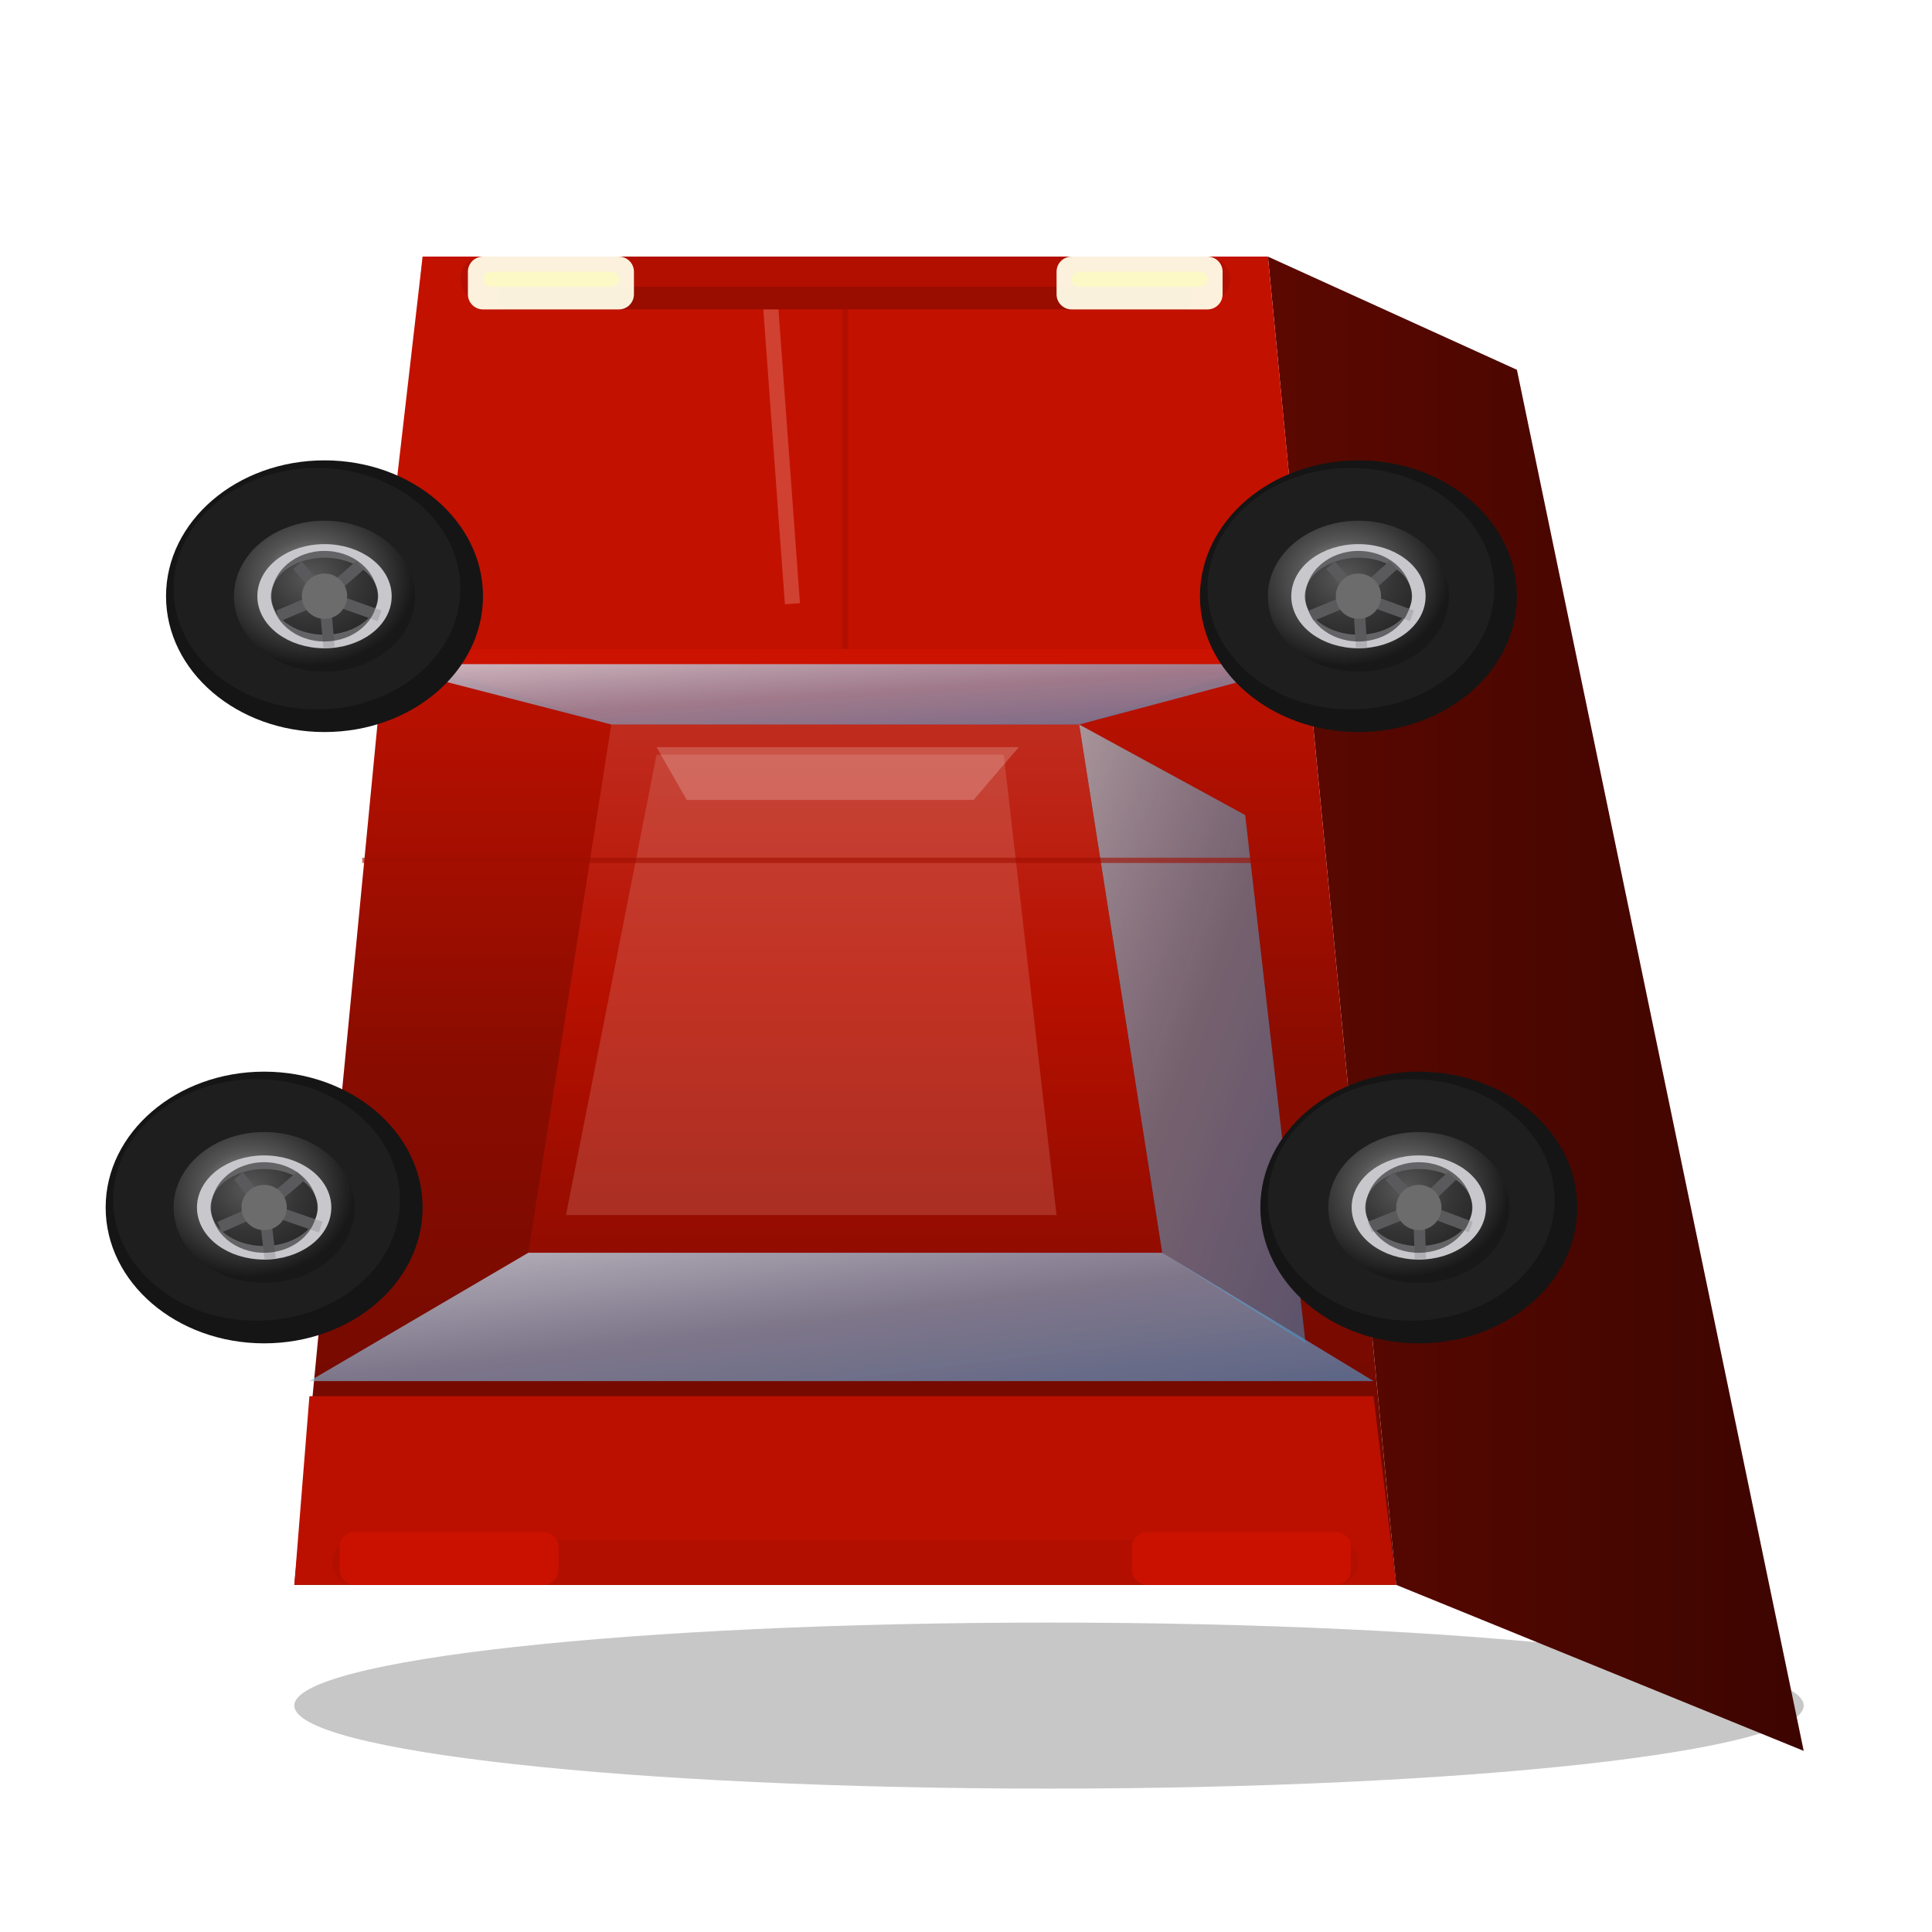
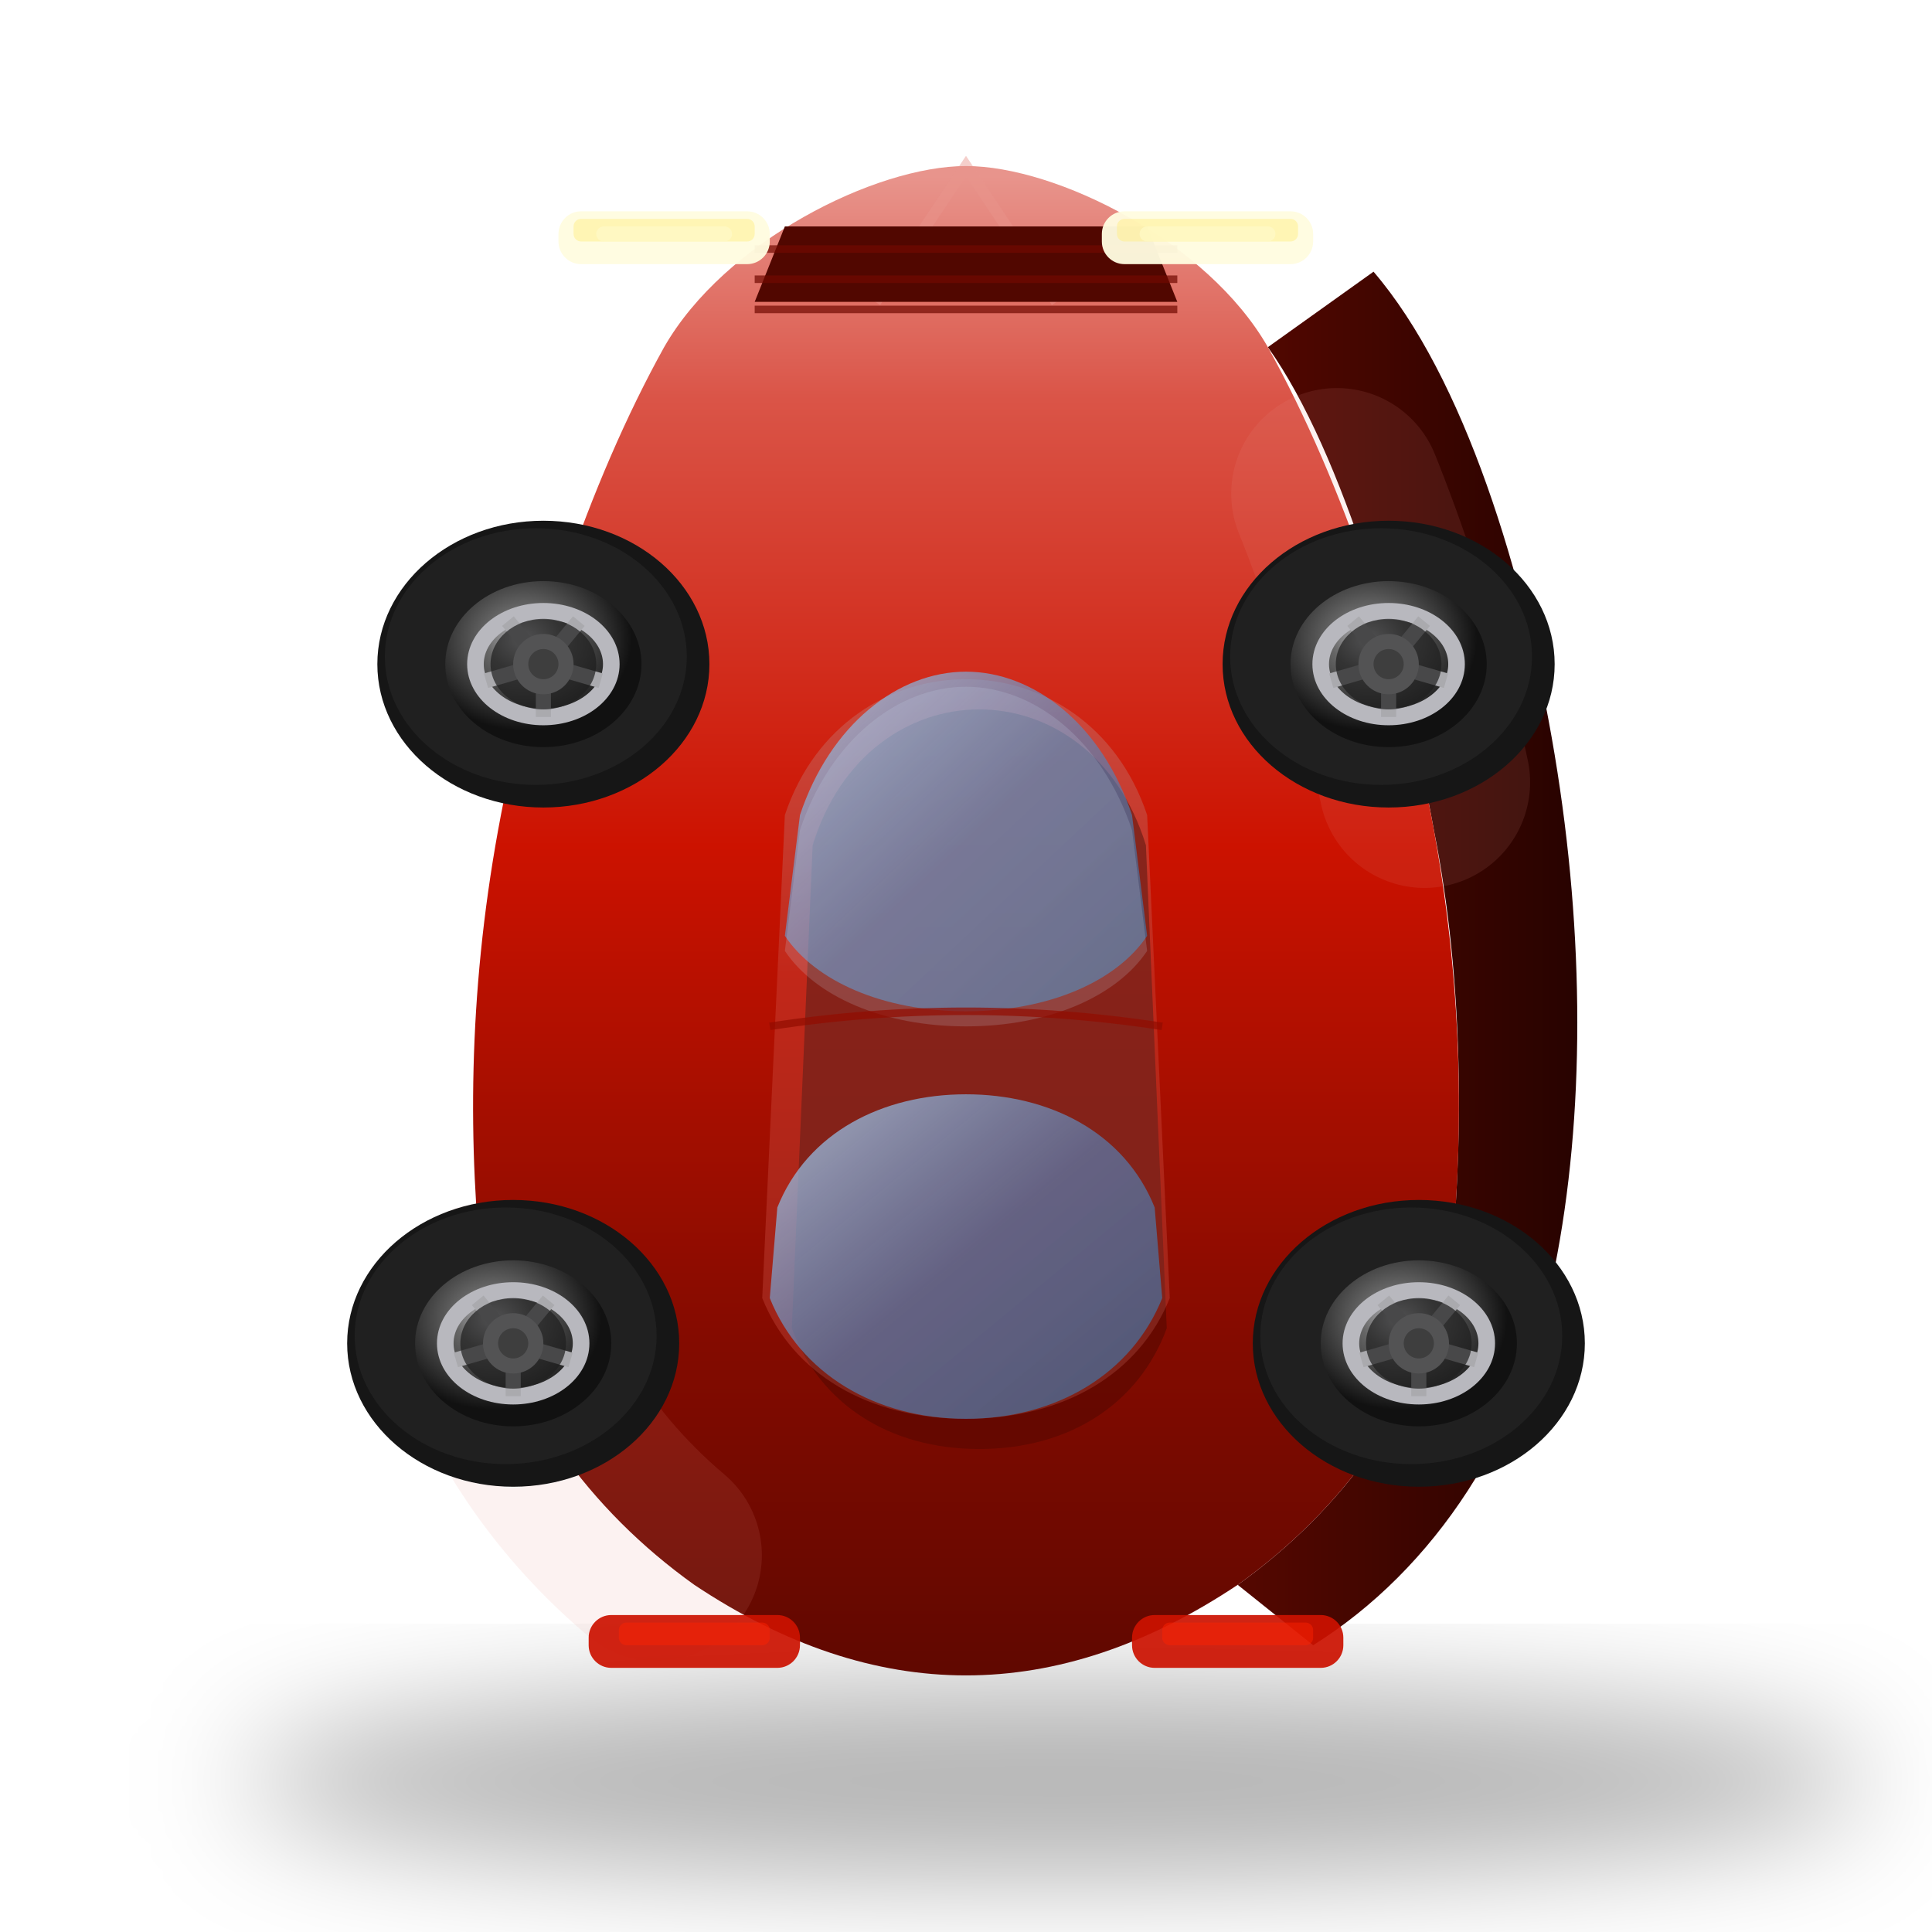
<svg xmlns="http://www.w3.org/2000/svg" viewBox="0 0 256 256">
  <defs>
    <linearGradient id="pgferrari488" x1="0" y1="0" x2="0" y2="1">
-       <stop offset="0%" stop-color="rgb(230,141,132)" />
-       <stop offset="22%" stop-color="rgb(204,18,0)" />
-       <stop offset="60%" stop-color="rgb(138,12,0)" />
-       <stop offset="100%" stop-color="rgb(106,9,0)" />
+       <stop offset="0%" stop-color="rgb(232,148,140)" />
+       <stop offset="15%" stop-color="rgb(218,84,71)" />
+       <stop offset="45%" stop-color="rgb(204,18,0)" />
+       <stop offset="78%" stop-color="rgb(132,11,0)" />
+       <stop offset="100%" stop-color="rgb(97,8,0)" />
    </linearGradient>
    <linearGradient id="spferrari488" x1="0" y1="0" x2="1" y2="0">
-       <stop offset="0%" stop-color="rgb(91,8,0)" />
-       <stop offset="100%" stop-color="rgb(61,5,0)" />
+       <stop offset="0%" stop-color="rgb(85,7,0)" />
+       <stop offset="60%" stop-color="rgb(57,5,0)" />
+       <stop offset="100%" stop-color="rgb(40,3,0)" />
    </linearGradient>
    <linearGradient id="rgferrari488" x1="0" y1="0" x2="0" y2="1">
-       <stop offset="0%" stop-color="rgb(191,44,30)" />
-       <stop offset="50%" stop-color="rgb(183,16,0)" />
-       <stop offset="100%" stop-color="rgb(146,12,0)" />
+       <stop offset="0%" stop-color="rgb(200,63,51)" />
+       <stop offset="40%" stop-color="rgb(187,16,0)" />
+       <stop offset="100%" stop-color="rgb(130,11,0)" />
    </linearGradient>
    <linearGradient id="glferrari488" x1="0" y1="0" x2="1" y2="1">
-       <stop offset="0%" stop-color="rgba(210,240,255,0.75)" />
-       <stop offset="50%" stop-color="rgba(130,190,230,0.60)" />
-       <stop offset="100%" stop-color="rgba(80,140,190,0.70)" />
+       <stop offset="0%" stop-color="rgba(176,203,230,0.82)" />
+       <stop offset="50%" stop-color="rgba(80,140,200,0.60)" />
+       <stop offset="100%" stop-color="rgba(60,105,150,0.72)" />
    </linearGradient>
-     <radialGradient id="wgferrari488" cx="42%" cy="38%" r="58%">
-       <stop offset="0%" stop-color="#aaa" />
-       <stop offset="45%" stop-color="#555" />
-       <stop offset="100%" stop-color="#181818" />
+     <radialGradient id="wgferrari488" cx="40%" cy="35%" r="55%">
+       <stop offset="0%" stop-color="#c8c8cc" />
+       <stop offset="35%" stop-color="#666" />
+       <stop offset="100%" stop-color="#111" />
    </radialGradient>
+     <filter id="sfferrari488" x="-30%" y="-30%" width="160%" height="160%">
+       <feGaussianBlur stdDeviation="8" />
+     </filter>
  </defs>
-   <ellipse cx="139" cy="226" rx="100" ry="11" fill="rgba(0,0,0,0.22)" />
-   <polygon points="168,34 201,49 239,232 185,210" fill="url(#spferrari488)" />
-   <polygon points="56,34 168,34 185,210 39,210" fill="url(#pgferrari488)" />
-   <polygon points="56,34 168,34 173,86 50,86" fill="rgb(195,17,0)" />
-   <line x1="102" y1="39" x2="105" y2="80" stroke="rgb(230,141,132)" stroke-width="2" opacity="0.38" />
-   <line x1="112" y1="34" x2="112" y2="86" stroke="rgb(163,14,0)" stroke-width="0.8" opacity="0.55" />
-   <polygon points="41,185 182,185 185,210 39,210" fill="rgb(187,16,0)" />
-   <polygon points="50,86 173,86 143,96 81,96" fill="rgb(204,18,0)" />
-   <polygon points="81,96 143,96 154,166 70,166" fill="url(#rgferrari488)" />
-   <polygon points="143,96 165,108 173,178 154,166" fill="rgb(106,9,0)" />
-   <polygon points="87,100 133,100 140,161 75,161" fill="rgb(219,135,127)" opacity="0.28" />
-   <polygon points="81,96 143,96 173,88 50,88" fill="url(#glferrari488)" />
-   <polygon points="87,99 135,99 129,106 91,106" fill="rgba(255,255,255,0.20)" />
-   <polygon points="70,166 154,166 182,183 41,183" fill="url(#glferrari488)" />
-   <polygon points="143,96 165,108 173,178 154,166" fill="url(#glferrari488)" opacity="0.80" />
-   <line x1="48" y1="114" x2="175" y2="114" stroke="rgb(159,14,0)" stroke-width="0.7" opacity="0.6" />
-   <rect x="61" y="34" width="102" height="6" rx="3" fill="rgb(179,15,0)" />
-   <rect x="66" y="38" width="92" height="3" rx="1" fill="rgb(153,13,0)" />
-   <rect x="44" y="204" width="136" height="6" rx="3" fill="rgb(179,15,0)" />
-   <rect x="62" y="34" width="22" height="7" rx="2" fill="#fffce8" opacity="0.95" />
-   <rect x="140" y="34" width="22" height="7" rx="2" fill="#fffce8" opacity="0.95" />
-   <rect x="64" y="36" width="18" height="2" rx="1" fill="rgba(255,255,180,0.55)" />
-   <rect x="142" y="36" width="18" height="2" rx="1" fill="rgba(255,255,180,0.55)" />
-   <rect x="45" y="203" width="29" height="7" rx="2" fill="#cc1100" opacity="0.92" />
-   <rect x="150" y="203" width="29" height="7" rx="2" fill="#cc1100" opacity="0.92" />
-   <ellipse cx="43" cy="79" rx="21" ry="18" fill="#151515" />
-   <ellipse cx="42" cy="78" rx="19" ry="16" fill="#333" opacity="0.30" />
-   <ellipse cx="43" cy="79" rx="12" ry="10" fill="url(#wgferrari488)" />
-   <ellipse cx="43" cy="79" rx="8" ry="6" fill="none" stroke="#c8c8cc" stroke-width="1.8" />
-   <line x1="43" y1="79" x2="50.3" y2="81.6" stroke="#b0b0b4" stroke-width="1.5" />
-   <line x1="43" y1="79" x2="43.6" y2="85.8" stroke="#b0b0b4" stroke-width="1.5" />
-   <line x1="43" y1="79" x2="36.9" y2="81.6" stroke="#b0b0b4" stroke-width="1.5" />
-   <line x1="43" y1="79" x2="39.4" y2="74.9" stroke="#b0b0b4" stroke-width="1.5" />
-   <line x1="43" y1="79" x2="47.7" y2="74.9" stroke="#b0b0b4" stroke-width="1.5" />
-   <circle cx="43" cy="79" r="3" fill="#ddd" />
-   <ellipse cx="43" cy="79" rx="7" ry="6" fill="#222" opacity="0.6" />
-   <ellipse cx="180" cy="79" rx="21" ry="18" fill="#151515" />
-   <ellipse cx="179" cy="78" rx="19" ry="16" fill="#333" opacity="0.30" />
-   <ellipse cx="180" cy="79" rx="12" ry="10" fill="url(#wgferrari488)" />
-   <ellipse cx="180" cy="79" rx="8" ry="6" fill="none" stroke="#c8c8cc" stroke-width="1.8" />
-   <line x1="180" y1="79" x2="187.1" y2="81.6" stroke="#b0b0b4" stroke-width="1.5" />
-   <line x1="180" y1="79" x2="180.4" y2="85.8" stroke="#b0b0b4" stroke-width="1.5" />
-   <line x1="180" y1="79" x2="173.7" y2="81.6" stroke="#b0b0b4" stroke-width="1.5" />
-   <line x1="180" y1="79" x2="176.3" y2="74.9" stroke="#b0b0b4" stroke-width="1.5" />
-   <line x1="180" y1="79" x2="184.6" y2="74.9" stroke="#b0b0b4" stroke-width="1.5" />
-   <circle cx="180" cy="79" r="3" fill="#ddd" />
-   <ellipse cx="180" cy="79" rx="7" ry="6" fill="#222" opacity="0.6" />
-   <ellipse cx="35" cy="160" rx="21" ry="18" fill="#151515" />
-   <ellipse cx="34" cy="159" rx="19" ry="16" fill="#333" opacity="0.30" />
-   <ellipse cx="35" cy="160" rx="12" ry="10" fill="url(#wgferrari488)" />
-   <ellipse cx="35" cy="160" rx="8" ry="6" fill="none" stroke="#c8c8cc" stroke-width="1.8" />
-   <line x1="35" y1="160" x2="42.5" y2="162.6" stroke="#b0b0b4" stroke-width="1.5" />
-   <line x1="35" y1="160" x2="35.8" y2="166.8" stroke="#b0b0b4" stroke-width="1.5" />
-   <line x1="35" y1="160" x2="29.1" y2="162.6" stroke="#b0b0b4" stroke-width="1.5" />
-   <line x1="35" y1="160" x2="31.6" y2="155.8" stroke="#b0b0b4" stroke-width="1.5" />
-   <line x1="35" y1="160" x2="39.9" y2="155.8" stroke="#b0b0b4" stroke-width="1.5" />
-   <circle cx="35" cy="160" r="3" fill="#ddd" />
-   <ellipse cx="35" cy="160" rx="7" ry="6" fill="#222" opacity="0.6" />
-   <ellipse cx="188" cy="160" rx="21" ry="18" fill="#151515" />
-   <ellipse cx="187" cy="159" rx="19" ry="16" fill="#333" opacity="0.30" />
-   <ellipse cx="188" cy="160" rx="12" ry="10" fill="url(#wgferrari488)" />
-   <ellipse cx="188" cy="160" rx="8" ry="6" fill="none" stroke="#c8c8cc" stroke-width="1.8" />
-   <line x1="188" y1="160" x2="194.9" y2="162.6" stroke="#b0b0b4" stroke-width="1.5" />
-   <line x1="188" y1="160" x2="188.2" y2="166.8" stroke="#b0b0b4" stroke-width="1.5" />
-   <line x1="188" y1="160" x2="181.5" y2="162.6" stroke="#b0b0b4" stroke-width="1.5" />
-   <line x1="188" y1="160" x2="184.1" y2="155.8" stroke="#b0b0b4" stroke-width="1.5" />
-   <line x1="188" y1="160" x2="192.4" y2="155.8" stroke="#b0b0b4" stroke-width="1.5" />
-   <circle cx="188" cy="160" r="3" fill="#ddd" />
-   <ellipse cx="188" cy="160" rx="7" ry="6" fill="#222" opacity="0.6" />
+   <ellipse cx="140" cy="236" rx="108" ry="13" fill="rgba(0,0,0,0.30)" filter="url(#sfferrari488)" />
+   <path d="M168,46 C178,60 186,88 190,110 C194,130 194,152 192,170 C188,186 178,200 164,210 L174,218 C190,208 202,190 206,168 C210,148 210,124 206,100 C202,76 194,50 182,36Z" fill="url(#spferrari488)" />
+   <path d="M128,22 C116,22 96,32 88,46 C78,64 70,88 66,110 C62,132 62,152 64,170 C68,186 78,200 92,210 C104,218 116,222 128,222 C140,222 152,218 164,210 C178,200 188,186 192,170 C194,152 194,132 190,110 C186,88 178,64 168,46 C160,32 140,22 128,22Z" fill="url(#pgferrari488)" />
+   <path d="M116,40 L128,22 L140,40" stroke="rgb(232,148,140)" stroke-width="1.5" fill="none" opacity="0.45" />
+   <path d="M128,22 C116,22 96,32 88,46 C78,64 70,88 66,110 C62,132 62,152 64,170 C68,186 78,200 92,210 C104,218 116,222 128,222 C140,222 152,218 164,210 C178,200 188,186 192,170 C194,152 194,132 190,110 C186,88 178,64 168,46 C160,32 140,22 128,22Z" fill="none" stroke="rgb(232,148,140)" stroke-width="28" stroke-dasharray="40 200" stroke-dashoffset="60" opacity="0.12" stroke-linecap="round" />
+   <path d="M104,30 L152,30 L156,40 L100,40Z" fill="rgb(81,7,0)" rx="2" />
+   <line x1="100" y1="33" x2="156" y2="33" stroke="rgb(112,9,0)" stroke-width="1" opacity="0.7" />
+   <line x1="100" y1="37" x2="156" y2="37" stroke="rgb(112,9,0)" stroke-width="1" opacity="0.7" />
+   <line x1="100" y1="41" x2="156" y2="41" stroke="rgb(112,9,0)" stroke-width="1" opacity="0.7" />
+   <path d="M104,108 C108,96 118,90 128,90 C138,90 148,96 152,108 L155,172 C151,182 141,188 128,188 C115,188 105,182 101,172Z" fill="url(#rgferrari488)" />
+   <path d="M104,108 C108,96 118,90 128,90 C138,90 148,96 152,108 L155,172 C151,182 141,188 128,188 C115,188 105,182 101,172Z" fill="rgb(97,8,0)" transform="translate(12,4) scale(0.92,1)" opacity="0.85" />
+   <path d="M104,108 C108,96 118,90 128,90 C138,90 148,96 152,108 L155,172 C151,182 141,188 128,188 C115,188 105,182 101,172Z" fill="rgb(217,123,114)" opacity="0.22" />
+   <path d="M106,108 C110,96 119,89 128,89 C137,89 146,96 150,108 L152,124 C148,130 139,134 128,134 C117,134 108,130 104,124Z" fill="url(#glferrari488)" />
+   <path d="M106,108 C110,96 119,89 128,89 C137,89 146,96 150,108 L152,124 C148,130 139,134 128,134 C117,134 108,130 104,124Z" fill="rgba(202,220,238,0.18)" transform="translate(0,2)" />
+   <path d="M103,160 C107,150 117,145 128,145 C139,145 149,150 153,160 L154,172 C150,182 140,188 128,188 C116,188 106,182 102,172Z" fill="url(#glferrari488)" />
+   <path d="M102,136 Q128,132 154,136" stroke="rgb(146,12,0)" stroke-width="1" fill="none" opacity="0.7" />
+   <rect x="74" y="28" width="28" height="7" rx="3" fill="#fffce0" opacity="0.96" />
+   <rect x="76" y="29" width="24" height="3" rx="1" fill="#ffee88" opacity="0.5" />
+   <rect x="79" y="30" width="18" height="2" rx="1" fill="rgba(255,250,200,0.7)" />
+   <rect x="146" y="28" width="28" height="7" rx="3" fill="#fffce0" opacity="0.96" />
+   <rect x="148" y="29" width="24" height="3" rx="1" fill="#ffee88" opacity="0.5" />
+   <rect x="151" y="30" width="18" height="2" rx="1" fill="rgba(255,250,200,0.7)" />
+   <rect x="78" y="214" width="28" height="7" rx="3" fill="#cc1100" opacity="0.92" />
+   <rect x="82" y="215" width="20" height="3" rx="1" fill="#ff2200" opacity="0.45" />
+   <rect x="150" y="214" width="28" height="7" rx="3" fill="#cc1100" opacity="0.92" />
+   <rect x="154" y="215" width="20" height="3" rx="1" fill="#ff2200" opacity="0.45" />
+   <ellipse cx="72" cy="88" rx="22" ry="19" fill="#161616" />
+   <ellipse cx="71" cy="87" rx="20" ry="17" fill="#2a2a2a" opacity="0.5" />
+   <ellipse cx="72" cy="88" rx="13" ry="11" fill="url(#wgferrari488)" />
+   <ellipse cx="72" cy="88" rx="9" ry="7" fill="none" stroke="#b8b8be" stroke-width="2.2" />
+   <line x1="72" y1="88" x2="79.6" y2="90.2" stroke="#aaaaae" stroke-width="2" />
+   <line x1="72" y1="88" x2="72.0" y2="95.0" stroke="#aaaaae" stroke-width="2" />
+   <line x1="72" y1="88" x2="64.4" y2="90.2" stroke="#aaaaae" stroke-width="2" />
+   <line x1="72" y1="88" x2="67.3" y2="82.3" stroke="#aaaaae" stroke-width="2" />
+   <line x1="72" y1="88" x2="76.7" y2="82.3" stroke="#aaaaae" stroke-width="2" />
+   <circle cx="72" cy="88" r="4" fill="#d0d0d4" />
+   <circle cx="72" cy="88" r="2" fill="#888" />
+   <ellipse cx="72" cy="88" rx="7" ry="6" fill="#1e1e1e" opacity="0.7" />
+   <ellipse cx="184" cy="88" rx="22" ry="19" fill="#161616" />
+   <ellipse cx="183" cy="87" rx="20" ry="17" fill="#2a2a2a" opacity="0.5" />
+   <ellipse cx="184" cy="88" rx="13" ry="11" fill="url(#wgferrari488)" />
+   <ellipse cx="184" cy="88" rx="9" ry="7" fill="none" stroke="#b8b8be" stroke-width="2.2" />
+   <line x1="184" y1="88" x2="191.6" y2="90.2" stroke="#aaaaae" stroke-width="2" />
+   <line x1="184" y1="88" x2="184.0" y2="95.0" stroke="#aaaaae" stroke-width="2" />
+   <line x1="184" y1="88" x2="176.4" y2="90.2" stroke="#aaaaae" stroke-width="2" />
+   <line x1="184" y1="88" x2="179.3" y2="82.3" stroke="#aaaaae" stroke-width="2" />
+   <line x1="184" y1="88" x2="188.7" y2="82.3" stroke="#aaaaae" stroke-width="2" />
+   <circle cx="184" cy="88" r="4" fill="#d0d0d4" />
+   <circle cx="184" cy="88" r="2" fill="#888" />
+   <ellipse cx="184" cy="88" rx="7" ry="6" fill="#1e1e1e" opacity="0.7" />
+   <ellipse cx="68" cy="178" rx="22" ry="19" fill="#161616" />
+   <ellipse cx="67" cy="177" rx="20" ry="17" fill="#2a2a2a" opacity="0.5" />
+   <ellipse cx="68" cy="178" rx="13" ry="11" fill="url(#wgferrari488)" />
+   <ellipse cx="68" cy="178" rx="9" ry="7" fill="none" stroke="#b8b8be" stroke-width="2.2" />
+   <line x1="68" y1="178" x2="75.6" y2="180.2" stroke="#aaaaae" stroke-width="2" />
+   <line x1="68" y1="178" x2="68.0" y2="185.0" stroke="#aaaaae" stroke-width="2" />
+   <line x1="68" y1="178" x2="60.4" y2="180.2" stroke="#aaaaae" stroke-width="2" />
+   <line x1="68" y1="178" x2="63.3" y2="172.3" stroke="#aaaaae" stroke-width="2" />
+   <line x1="68" y1="178" x2="72.7" y2="172.3" stroke="#aaaaae" stroke-width="2" />
+   <circle cx="68" cy="178" r="4" fill="#d0d0d4" />
+   <circle cx="68" cy="178" r="2" fill="#888" />
+   <ellipse cx="68" cy="178" rx="7" ry="6" fill="#1e1e1e" opacity="0.7" />
+   <ellipse cx="188" cy="178" rx="22" ry="19" fill="#161616" />
+   <ellipse cx="187" cy="177" rx="20" ry="17" fill="#2a2a2a" opacity="0.5" />
+   <ellipse cx="188" cy="178" rx="13" ry="11" fill="url(#wgferrari488)" />
+   <ellipse cx="188" cy="178" rx="9" ry="7" fill="none" stroke="#b8b8be" stroke-width="2.2" />
+   <line x1="188" y1="178" x2="195.6" y2="180.2" stroke="#aaaaae" stroke-width="2" />
+   <line x1="188" y1="178" x2="188.0" y2="185.0" stroke="#aaaaae" stroke-width="2" />
+   <line x1="188" y1="178" x2="180.4" y2="180.2" stroke="#aaaaae" stroke-width="2" />
+   <line x1="188" y1="178" x2="183.3" y2="172.3" stroke="#aaaaae" stroke-width="2" />
+   <line x1="188" y1="178" x2="192.7" y2="172.3" stroke="#aaaaae" stroke-width="2" />
+   <circle cx="188" cy="178" r="4" fill="#d0d0d4" />
+   <circle cx="188" cy="178" r="2" fill="#888" />
+   <ellipse cx="188" cy="178" rx="7" ry="6" fill="#1e1e1e" opacity="0.7" />
</svg>
